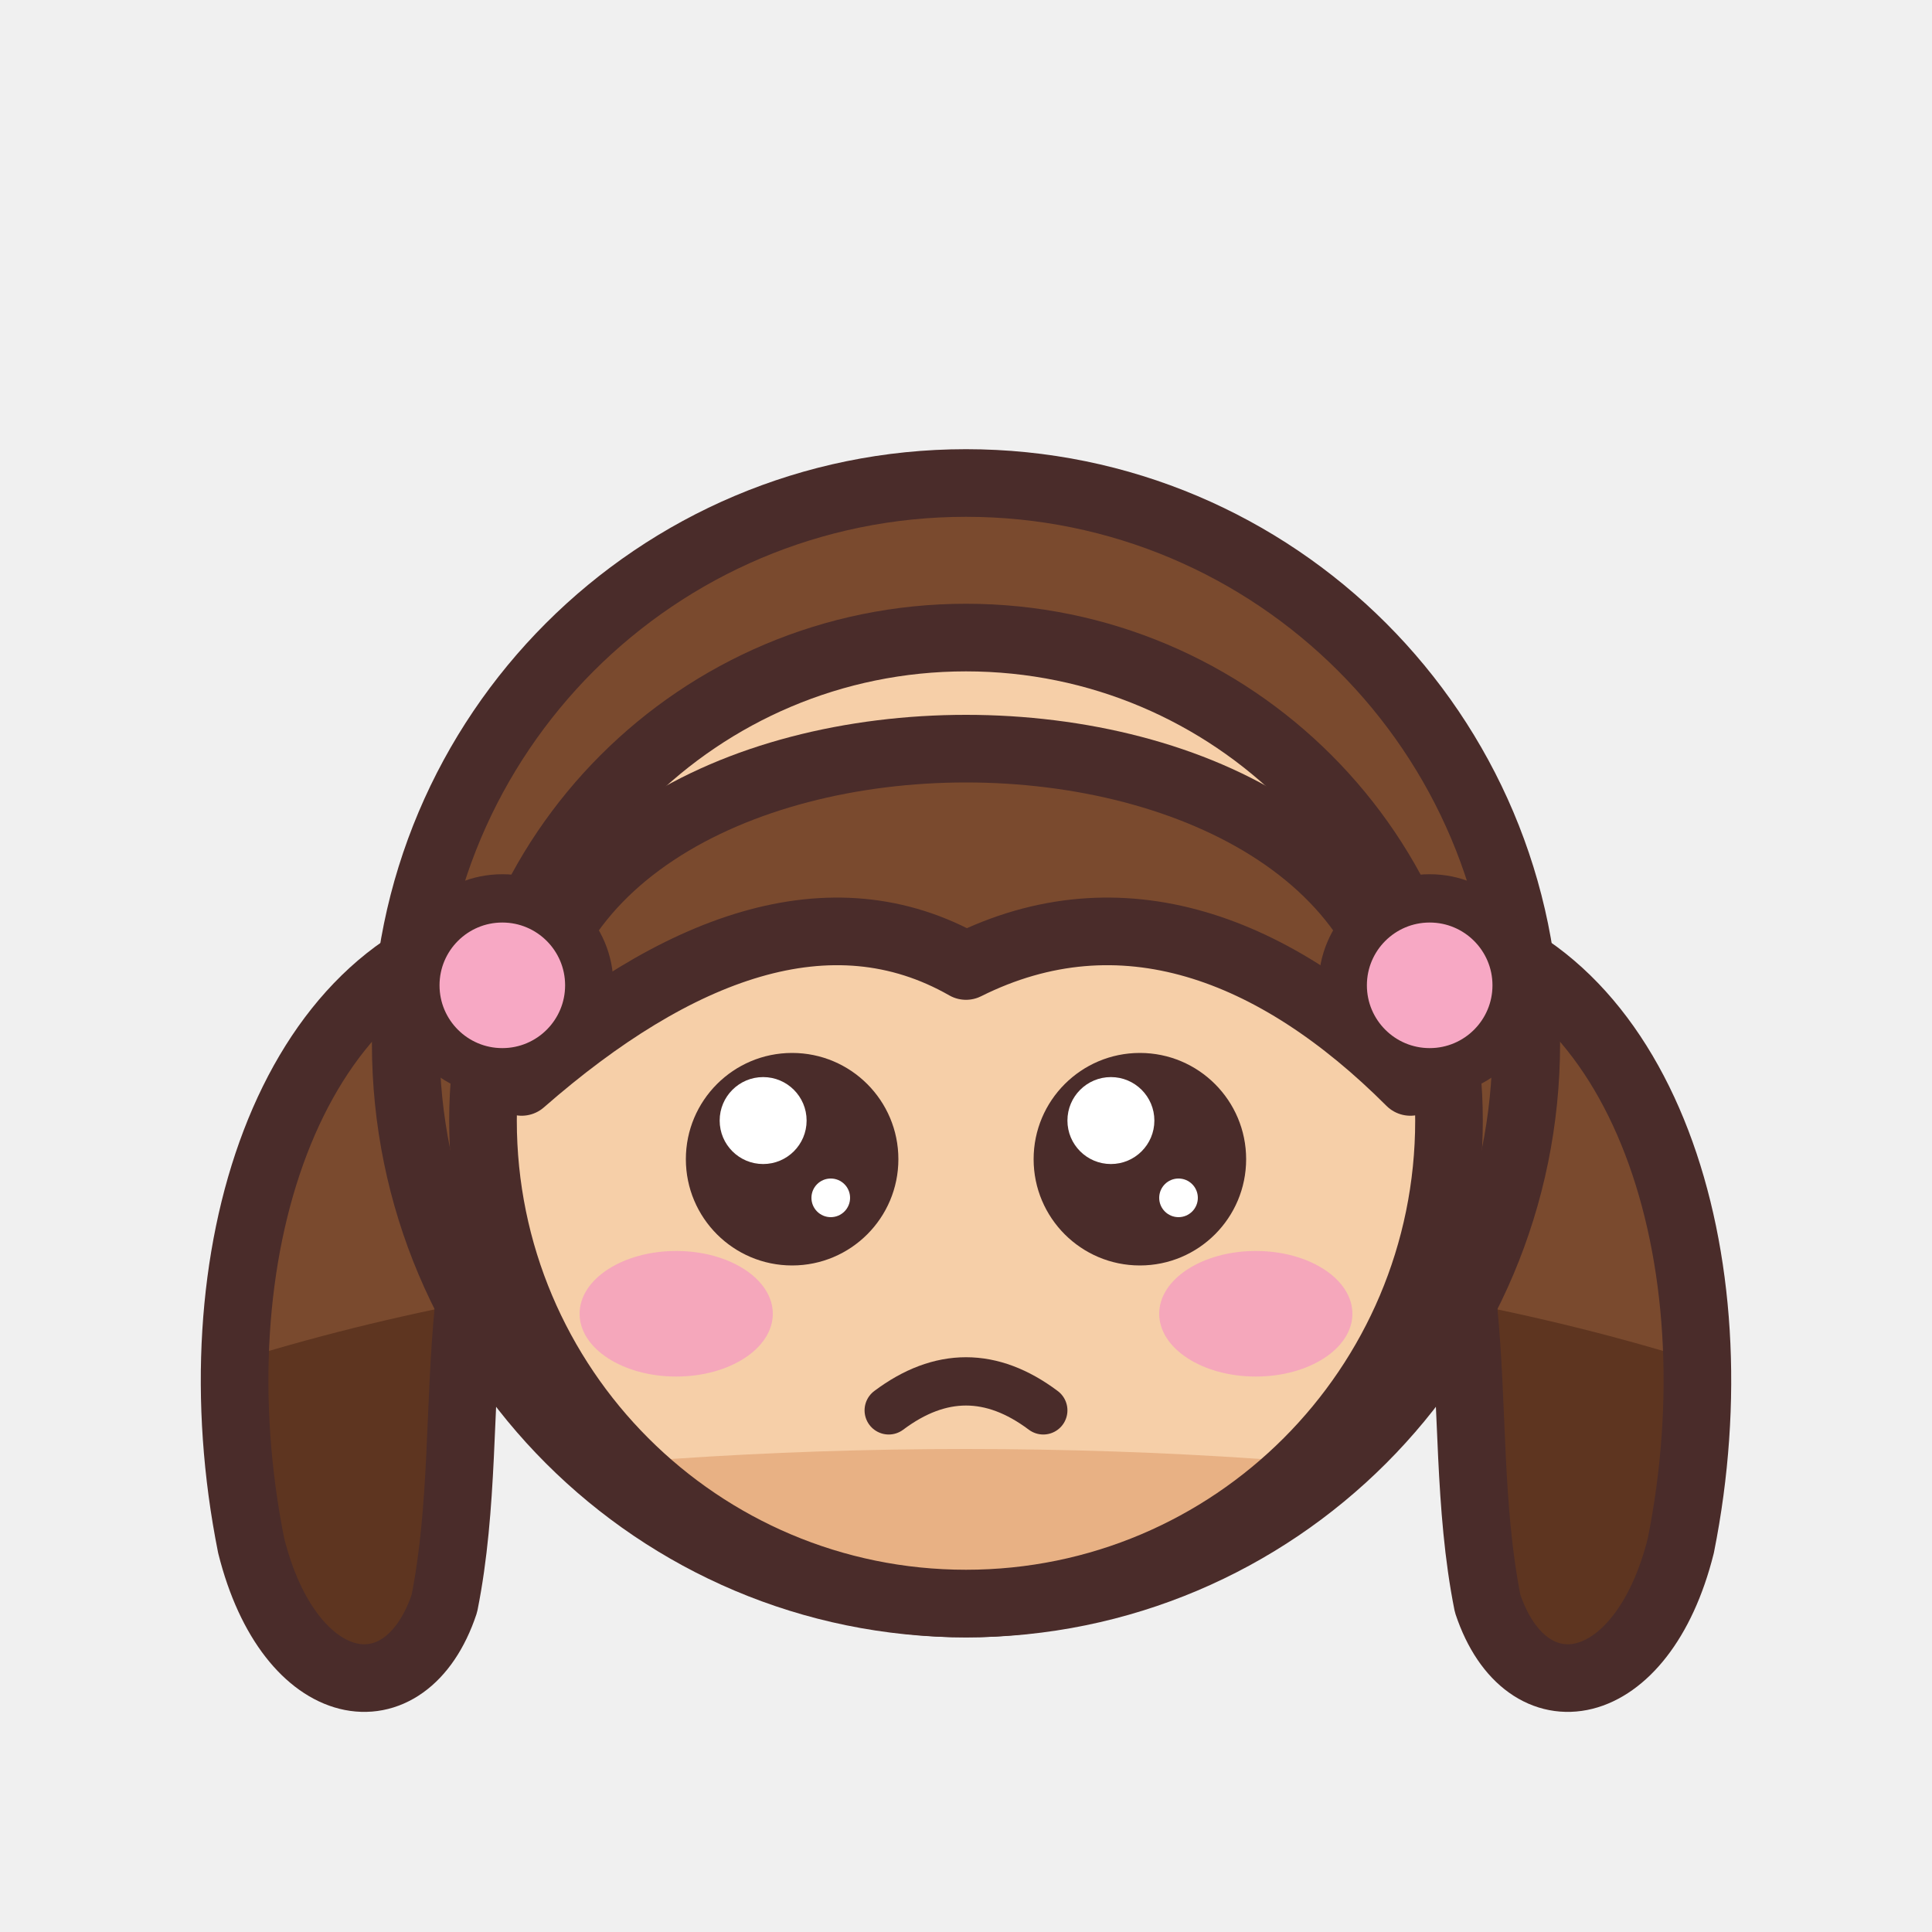
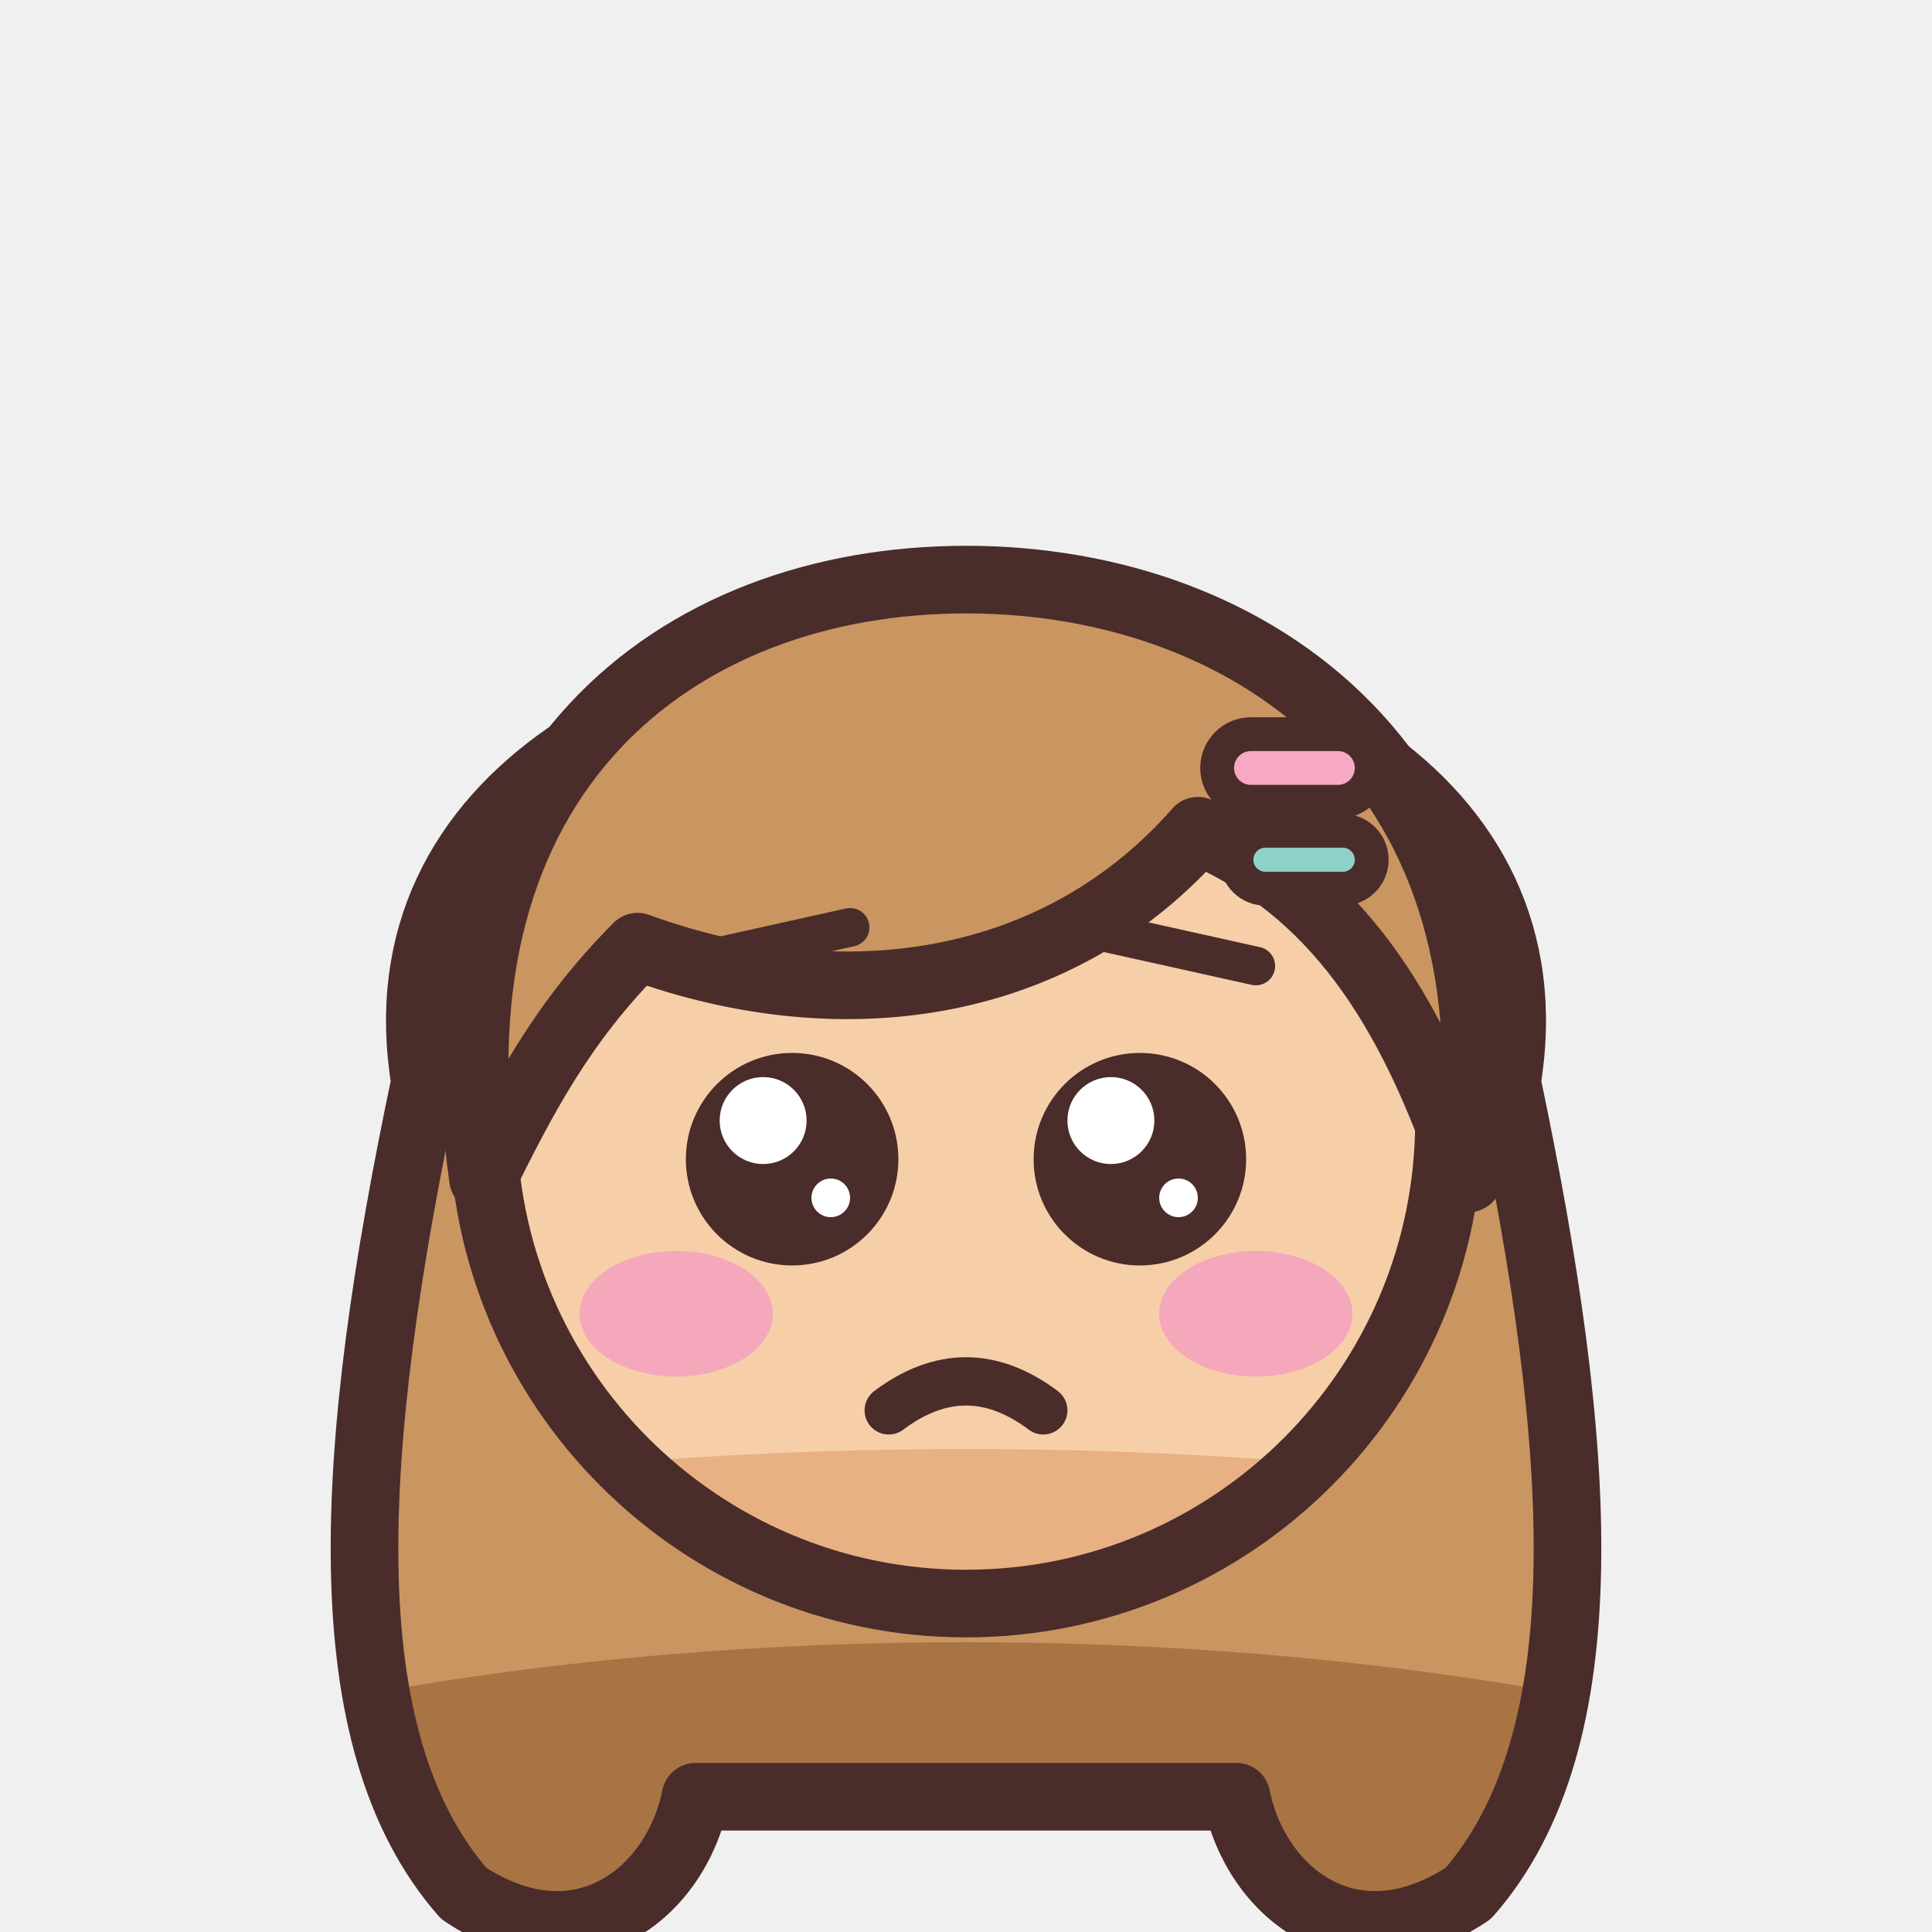
<svg xmlns="http://www.w3.org/2000/svg" viewBox="0 0 200 200">
-   <clipPath id="k568">
-     <path d="M52 96 C30 100 20 130 26 160 C30 176 42 178 46 166 C50 146 44 124 60 108Z" />
+   <clipPath id="k88">
+     <path d="M44 112 C34 52 166 52 156 112 C164 150 166 180 152 196 C140 204 130 196 128 186 L72 186 C70 196 60 204 48 196 C34 180 36 150 44 112Z" />
  </clipPath>
-   <path d="M52 96 C30 100 20 130 26 160 C30 176 42 178 46 166 C50 146 44 124 60 108Z" fill="#7A4A2E" />
-   <g clip-path="url(#k568)">
-     <ellipse cx="100" cy="210" rx="150" ry="80" fill="#5E3520" />
+   <path d="M44 112 C34 52 166 52 156 112 C164 150 166 180 152 196 C140 204 130 196 128 186 L72 186 C70 196 60 204 48 196 C34 180 36 150 44 112Z" fill="#C99561" />
+   <g clip-path="url(#k88)">
+     <ellipse cx="100" cy="230" rx="150" ry="60" fill="#A87444" />
  </g>
-   <path d="M52 96 C30 100 20 130 26 160 C30 176 42 178 46 166 C50 146 44 124 60 108Z" fill="none" stroke="#4A2C2A" stroke-width="7" stroke-linejoin="round" />
-   <clipPath id="k569">
-     <path d="M148 96 C170 100 180 130 174 160 C170 176 158 178 154 166 C150 146 156 124 140 108Z" />
-   </clipPath>
-   <path d="M148 96 C170 100 180 130 174 160 C170 176 158 178 154 166 C150 146 156 124 140 108Z" fill="#7A4A2E" />
-   <g clip-path="url(#k569)">
-     <ellipse cx="100" cy="210" rx="150" ry="80" fill="#5E3520" />
-   </g>
-   <path d="M148 96 C170 100 180 130 174 160 C170 176 158 178 154 166 C150 146 156 124 140 108Z" fill="none" stroke="#4A2C2A" stroke-width="7" stroke-linejoin="round" />
-   <clipPath id="k570">
-     <path d="M42 108 a58 58 0 1 0 116 0 a58 58 0 1 0 -116 0Z" />
-   </clipPath>
-   <path d="M42 108 a58 58 0 1 0 116 0 a58 58 0 1 0 -116 0Z" fill="#7A4A2E" />
-   <g clip-path="url(#k570)">
-     <ellipse cx="100" cy="210" rx="150" ry="80" fill="#5E3520" />
-   </g>
-   <path d="M42 108 a58 58 0 1 0 116 0 a58 58 0 1 0 -116 0Z" fill="none" stroke="#4A2C2A" stroke-width="7" stroke-linejoin="round" />
-   <clipPath id="k580">
+   <path d="M44 112 C34 52 166 52 156 112 C164 150 166 180 152 196 C140 204 130 196 128 186 L72 186 C70 196 60 204 48 196 C34 180 36 150 44 112Z" fill="none" stroke="#4A2C2A" stroke-width="7" stroke-linejoin="round" />
+   <clipPath id="k98">
    <path d="M50 116 a50 50 0 1 0 100 0 a50 50 0 1 0 -100 0Z" />
  </clipPath>
  <path d="M50 116 a50 50 0 1 0 100 0 a50 50 0 1 0 -100 0Z" fill="#F6CFA8" />
-   <g clip-path="url(#k580)">
+   <g clip-path="url(#k98)">
    <ellipse cx="100" cy="200" rx="150" ry="50" fill="#E8B184" />
  </g>
  <path d="M50 116 a50 50 0 1 0 100 0 a50 50 0 1 0 -100 0Z" fill="none" stroke="#4A2C2A" stroke-width="7" stroke-linejoin="round" />
-   <clipPath id="k574">
-     <path d="M54 112 C52 66 148 66 146 112 C132 98 116 92 100 100 C86 92 70 98 54 112Z" />
+   <clipPath id="k92">
+     <path d="M50 122 C44 80 70 60 100 60 C130 60 158 80 152 122 C146 104 138 92 124 86 C110 102 88 106 66 98 C58 106 54 114 50 122Z" />
  </clipPath>
-   <path d="M54 112 C52 66 148 66 146 112 C132 98 116 92 100 100 C86 92 70 98 54 112Z" fill="#7A4A2E" />
-   <g clip-path="url(#k574)">
-     <ellipse cx="100" cy="120" rx="150" ry="16" fill="#5E3520" />
+   <path d="M50 122 C44 80 70 60 100 60 C130 60 158 80 152 122 C146 104 138 92 124 86 C110 102 88 106 66 98 C58 106 54 114 50 122Z" fill="#C99561" />
+   <g clip-path="url(#k92)">
+     <ellipse cx="100" cy="130" rx="150" ry="16" fill="#A87444" />
  </g>
-   <path d="M54 112 C52 66 148 66 146 112 C132 98 116 92 100 100 C86 92 70 98 54 112Z" fill="none" stroke="#4A2C2A" stroke-width="7" stroke-linejoin="round" />
-   <clipPath id="k575">
-     <path d="M43 102 a9 9 0 1 0 18 0 a9 9 0 1 0 -18 0Z" />
+   <path d="M50 122 C44 80 70 60 100 60 C130 60 158 80 152 122 C146 104 138 92 124 86 C110 102 88 106 66 98 C58 106 54 114 50 122Z" fill="none" stroke="#4A2C2A" stroke-width="7" stroke-linejoin="round" />
+   <clipPath id="k93">
+     <path d="M129.5 76 h9.0 a3.5 3.5 0 0 1 3.5 3.5 v0.0 a3.5 3.5 0 0 1 -3.5 3.5 h-9.0 a3.5 3.5 0 0 1 -3.5 -3.5 v-0.0 a3.5 3.5 0 0 1 3.5 -3.5Z" />
  </clipPath>
-   <path d="M43 102 a9 9 0 1 0 18 0 a9 9 0 1 0 -18 0Z" fill="#F7A8C4" />
-   <g clip-path="url(#k575)">
-     <ellipse cx="100" cy="210" rx="150" ry="80" fill="#E883A8" />
-   </g>
-   <path d="M43 102 a9 9 0 1 0 18 0 a9 9 0 1 0 -18 0Z" fill="none" stroke="#4A2C2A" stroke-width="5" stroke-linejoin="round" />
-   <clipPath id="k576">
-     <path d="M139 102 a9 9 0 1 0 18 0 a9 9 0 1 0 -18 0Z" />
+   <path d="M129.5 76 h9.0 a3.5 3.5 0 0 1 3.5 3.5 v0.0 a3.5 3.5 0 0 1 -3.5 3.5 h-9.0 a3.5 3.5 0 0 1 -3.5 -3.5 v-0.0 a3.5 3.5 0 0 1 3.5 -3.5Z" fill="#F7A8C4" />
+   <path d="M129.5 76 h9.0 a3.5 3.5 0 0 1 3.5 3.5 v0.0 a3.5 3.5 0 0 1 -3.5 3.5 h-9.0 a3.5 3.5 0 0 1 -3.5 -3.5 v-0.0 a3.5 3.5 0 0 1 3.5 -3.5Z" fill="none" stroke="#4A2C2A" stroke-width="3.5" stroke-linejoin="round" />
+   <clipPath id="k94">
+     <path d="M131 86 h8 a3 3 0 0 1 3 3 v0 a3 3 0 0 1 -3 3 h-8 a3 3 0 0 1 -3 -3 v0 a3 3 0 0 1 3 -3Z" />
  </clipPath>
-   <path d="M139 102 a9 9 0 1 0 18 0 a9 9 0 1 0 -18 0Z" fill="#F7A8C4" />
-   <g clip-path="url(#k576)">
-     <ellipse cx="100" cy="210" rx="150" ry="80" fill="#E883A8" />
-   </g>
-   <path d="M139 102 a9 9 0 1 0 18 0 a9 9 0 1 0 -18 0Z" fill="none" stroke="#4A2C2A" stroke-width="5" stroke-linejoin="round" />
+   <path d="M131 86 h8 a3 3 0 0 1 3 3 v0 a3 3 0 0 1 -3 3 h-8 a3 3 0 0 1 -3 -3 v0 a3 3 0 0 1 3 -3Z" fill="#8FD0C8" />
+   <path d="M131 86 h8 a3 3 0 0 1 3 3 v0 a3 3 0 0 1 -3 3 h-8 a3 3 0 0 1 -3 -3 v0 a3 3 0 0 1 3 -3Z" fill="none" stroke="#4A2C2A" stroke-width="3.5" stroke-linejoin="round" />
  <circle cx="82" cy="120" r="11" fill="#4A2C2A" />
  <circle cx="79" cy="116" r="4.5" fill="#fff" />
  <circle cx="86" cy="124" r="2" fill="#fff" />
  <circle cx="118" cy="120" r="11" fill="#4A2C2A" />
  <circle cx="115" cy="116" r="4.5" fill="#fff" />
  <circle cx="122" cy="124" r="2" fill="#fff" />
  <ellipse cx="70" cy="136" rx="10" ry="6.5" fill="#F49AC1" opacity=".75" />
  <ellipse cx="130" cy="136" rx="10" ry="6.5" fill="#F49AC1" opacity=".75" />
  <path d="M92 146 Q100 140 108 146" fill="none" stroke="#4A2C2A" stroke-width="5" stroke-linecap="round" stroke-linejoin="round" />
  <path d="M70 100 L88 96 M130 100 L112 96" fill="none" stroke="#4A2C2A" stroke-width="4" stroke-linecap="round" stroke-linejoin="round" />
</svg>
